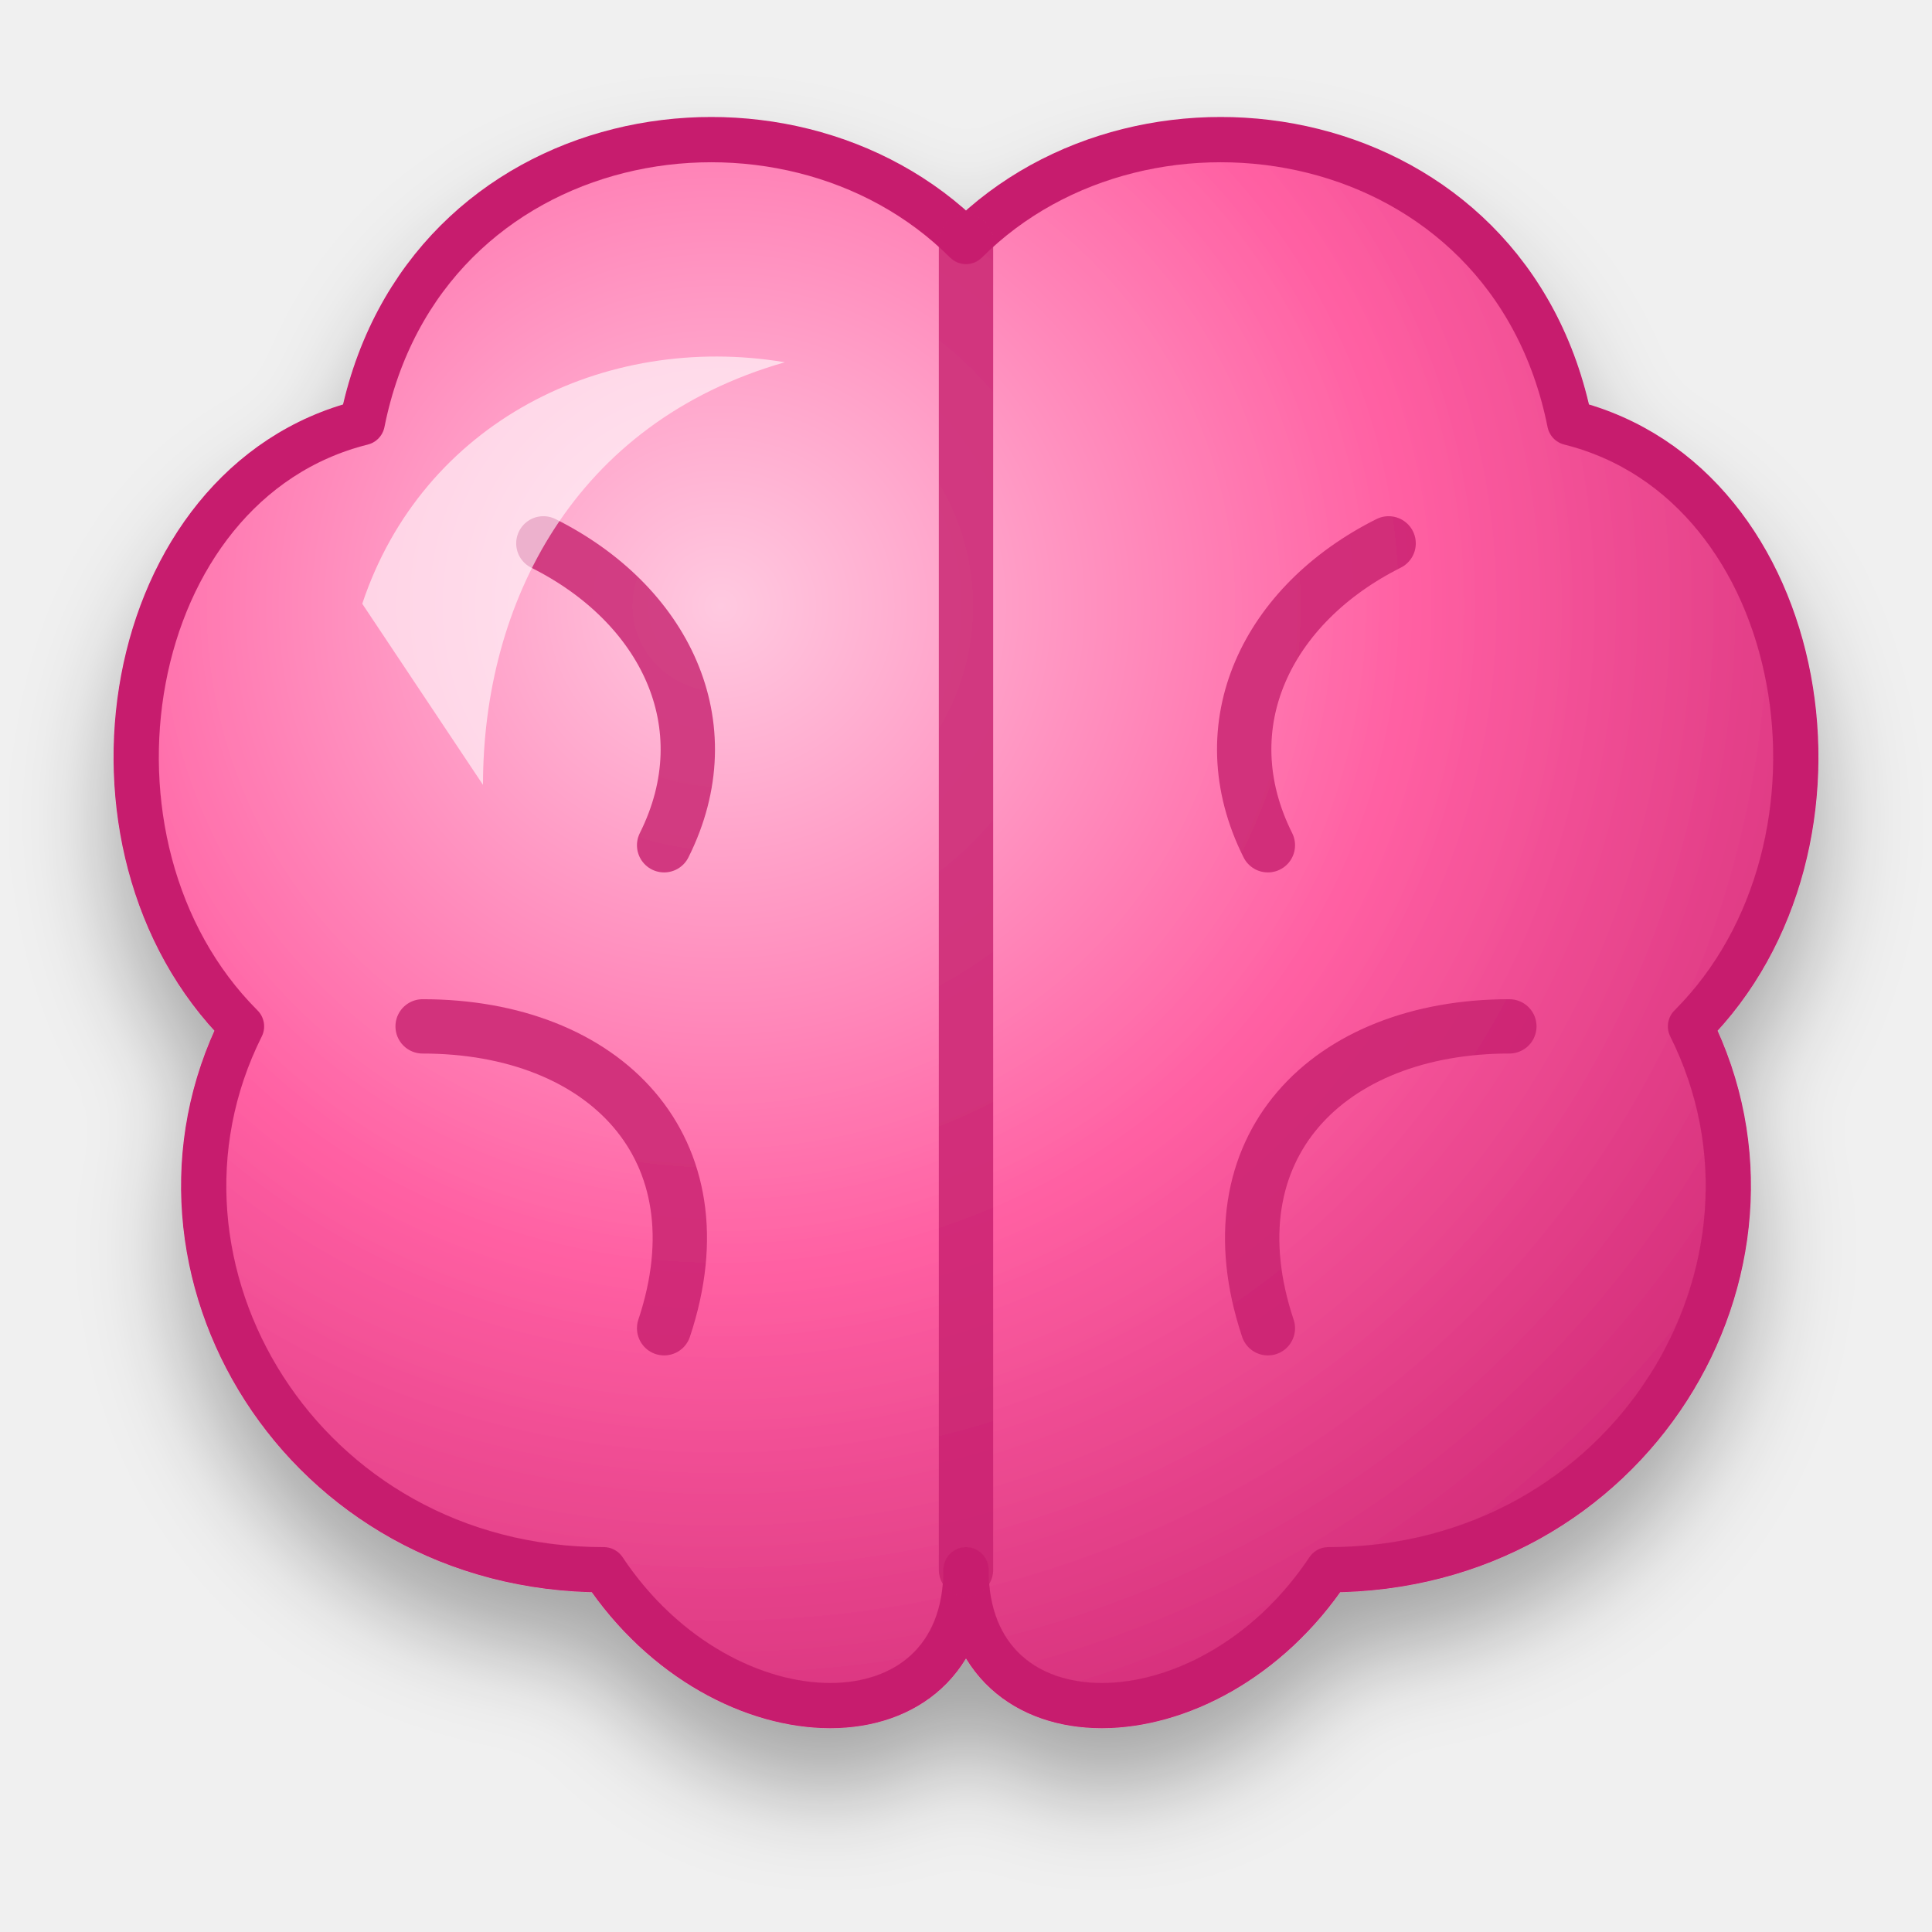
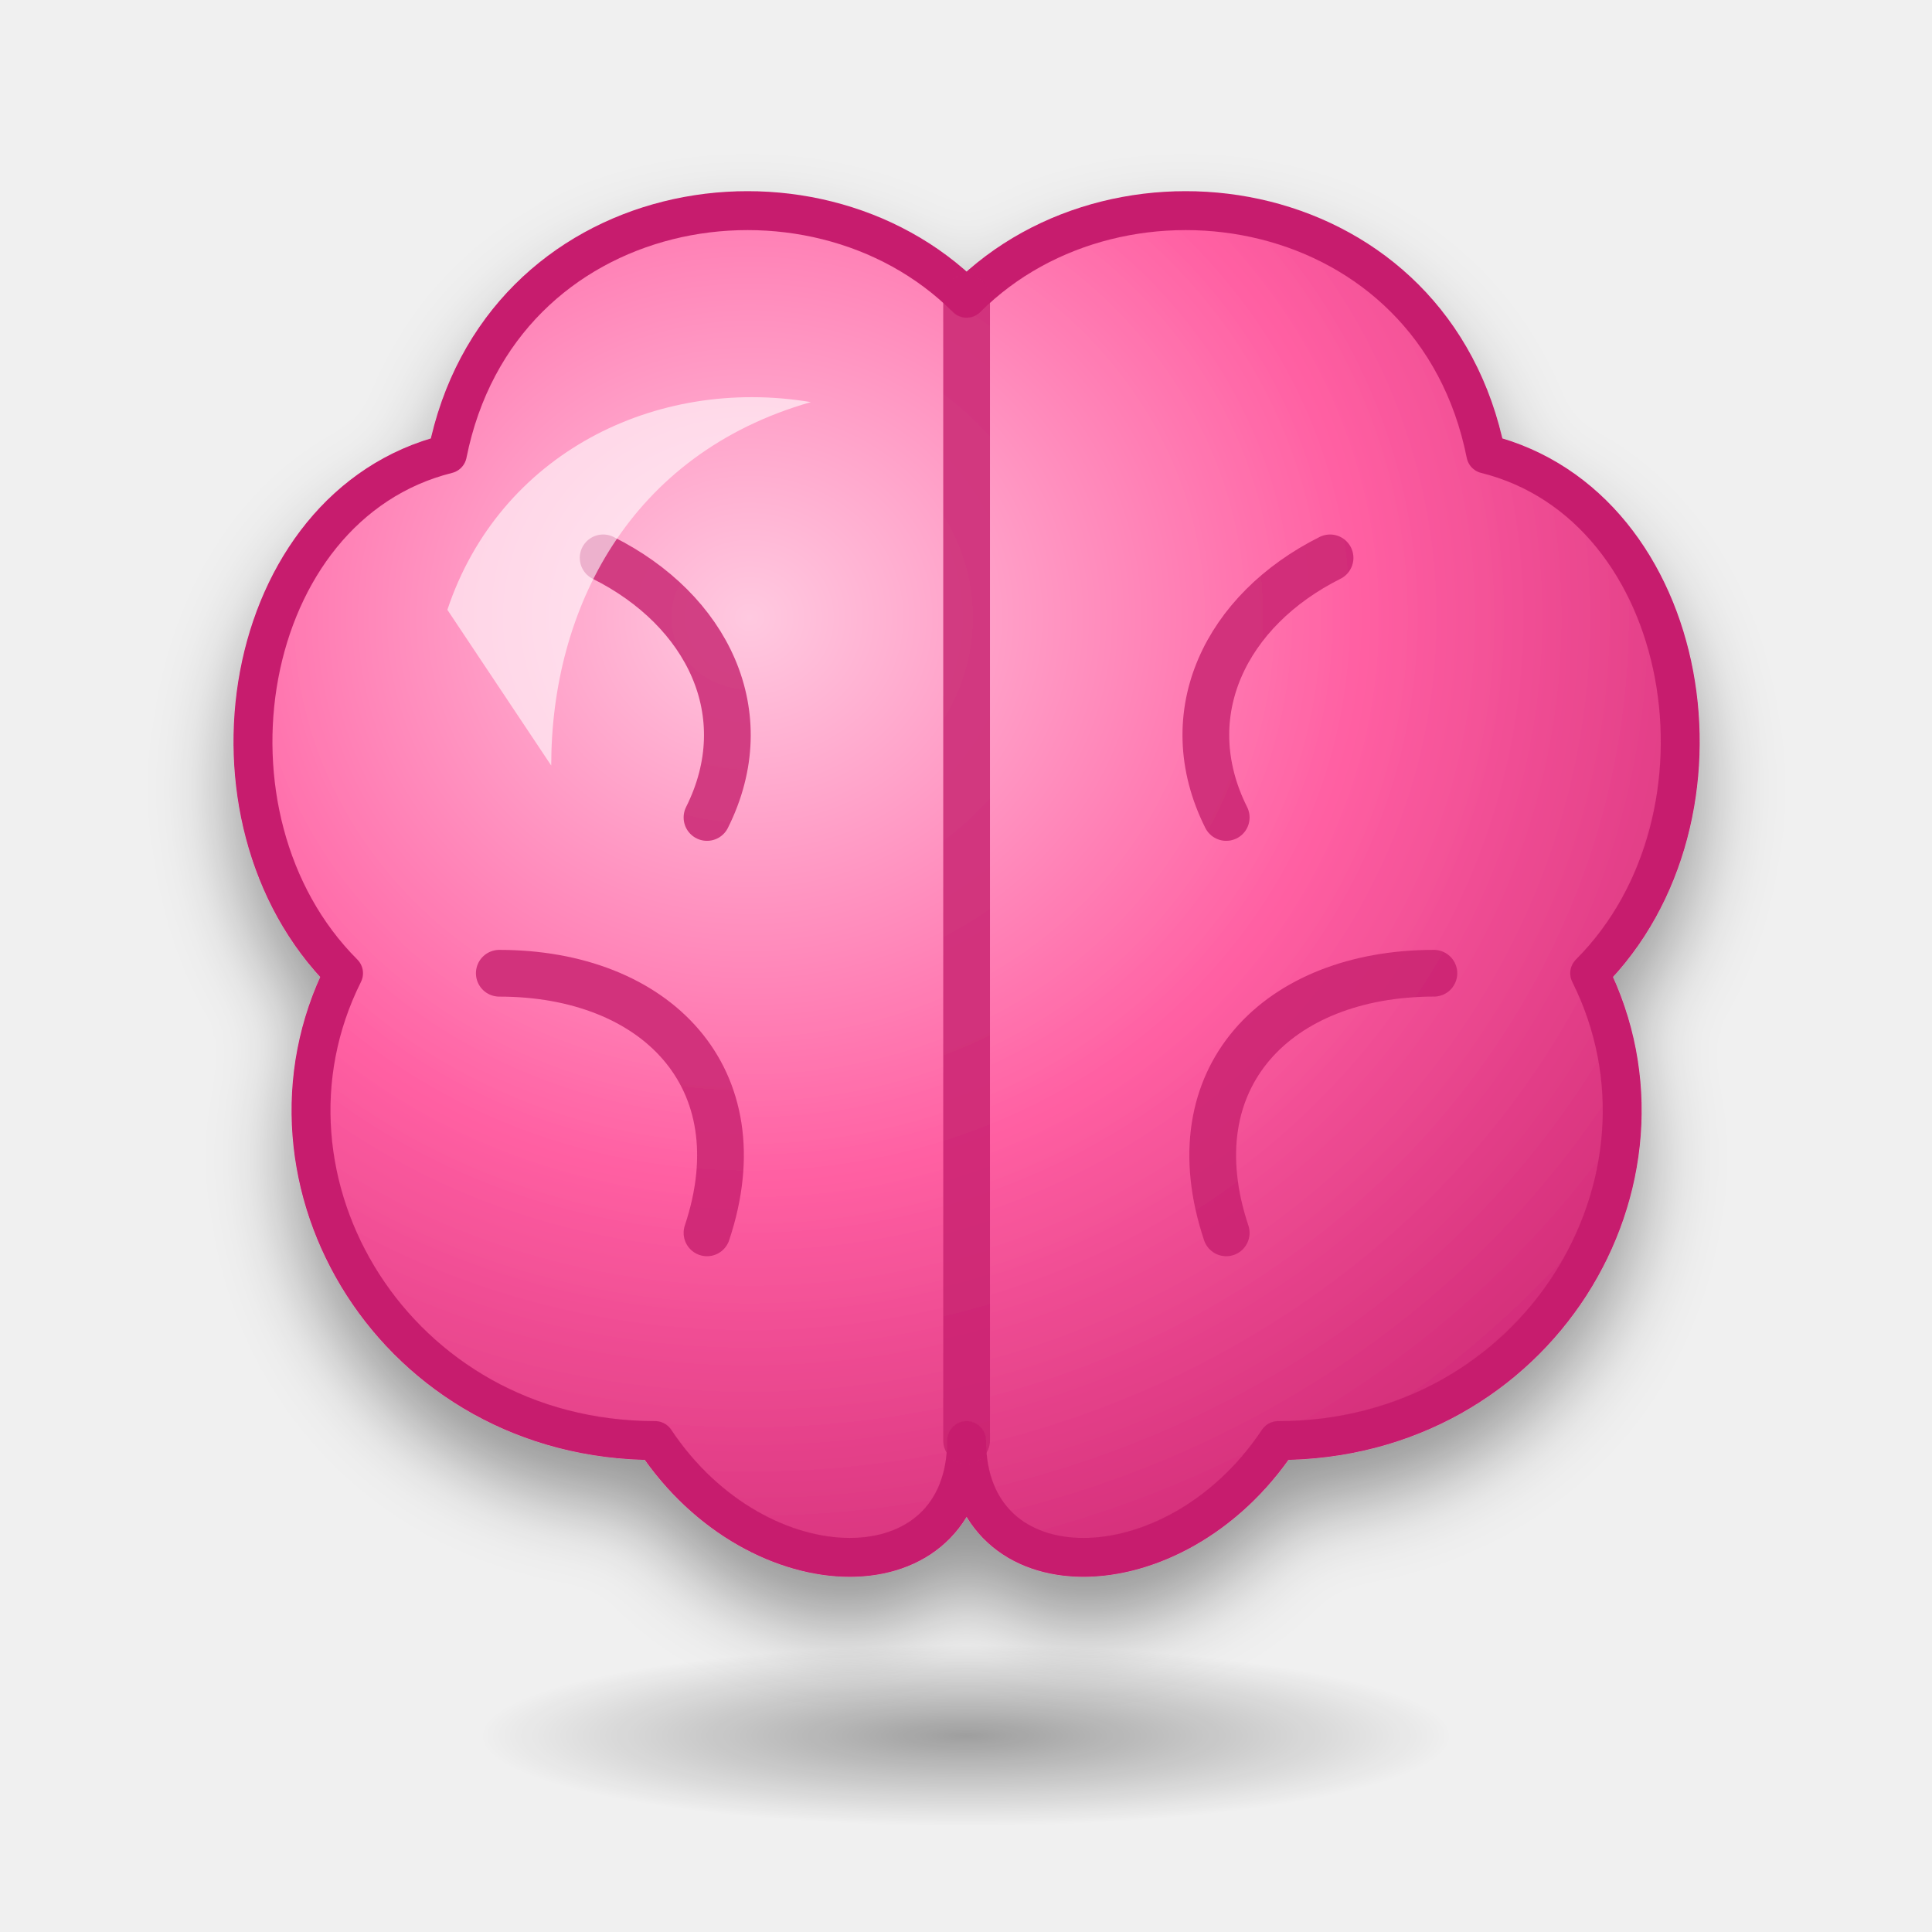
<svg xmlns="http://www.w3.org/2000/svg" viewBox="0 0 64 64" width="64" height="64">
  <defs>
    <radialGradient id="brain-pinkR" cx=".35" cy=".3" r=".85">
      <stop offset="0" stop-color="#ffc9e0" />
      <stop offset="0.5" stop-color="#ff5fa2" />
      <stop offset="1" stop-color="#c71f6e" />
    </radialGradient>
-     <filter id="brain-s" x="-20%" y="-20%" width="140%" height="150%">
-       <feDropShadow dx="0" dy="2" stdDeviation="1.6" flood-color="#000" flood-opacity=".32" />
+     <filter id="brain-3d" x="-25%" y="-25%" width="150%" height="160%" color-interpolation-filters="sRGB">
+       <feGaussianBlur in="SourceAlpha" stdDeviation="1.7" result="bl" />
+       <feSpecularLighting in="bl" surfaceScale="5" specularConstant=".9" specularExponent="26" lighting-color="#ffffff" result="sp">
+         <feDistantLight azimuth="225" elevation="52" />
+       </feSpecularLighting>
+       <feComposite in="sp" in2="SourceAlpha" operator="in" result="spIn" />
+       <feComposite in="SourceGraphic" in2="spIn" operator="arithmetic" k1="0" k2="1" k3=".85" k4="0" result="lit" />
+       <feOffset in="SourceAlpha" dx="-.9" dy="-1.5" result="of" />
+       <feComposite in="SourceAlpha" in2="of" operator="out" result="rim" />
+       <feFlood flood-color="#1a0a00" flood-opacity=".34" result="fl" />
+       <feComposite in="fl" in2="rim" operator="in" result="shade" />
+       <feMerge result="body">
+         <feMergeNode in="lit" />
+         <feMergeNode in="shade" />
+       </feMerge>
+       <feDropShadow in="body" dx="0" dy="1.8" stdDeviation="1.5" flood-color="#000" flood-opacity=".38" />
    </filter>
+     <radialGradient id="brain-cs">
+       <stop offset="0" stop-color="#000" stop-opacity=".34" />
+       <stop offset="1" stop-color="#000" stop-opacity="0" />
+     </radialGradient>
  </defs>
-   <g filter="url(#brain-s)">
+   <ellipse cx="32" cy="57.5" rx="16" ry="3" fill="url(#brain-cs)" />
+   <g transform="translate(4.5 3) scale(.86)" filter="url(#brain-3d)">
    <path d="M32 8 C26 2 14 4 12 14 C4 16 2 28 8 34 C4 42 10 52 20 52 C24 58 32 58 32 52 C32 58 40 58 44 52 C54 52 60 42 56 34 C62 28 60 16 52 14 C50 4 38 2 32 8Z" fill="url(#brain-pinkR)" stroke="#c71f6e" stroke-width="1.5" stroke-linejoin="round" stroke-linecap="round" />
    <path d="M32 8 V52 M18 18 C22 20 24 24 22 28 M14 34 C20 34 24 38 22 44 M46 18 C42 20 40 24 42 28 M50 34 C44 34 40 38 42 44" fill="none" stroke="#c71f6e" stroke-width="1.8" stroke-linecap="round" stroke-linejoin="round" opacity="0.8" />
    <path d="M12 20 C14 14 20 11 26 12 C19 14 16 20 16 26Z" fill="#fff" opacity="0.6" />
  </g>
</svg>
